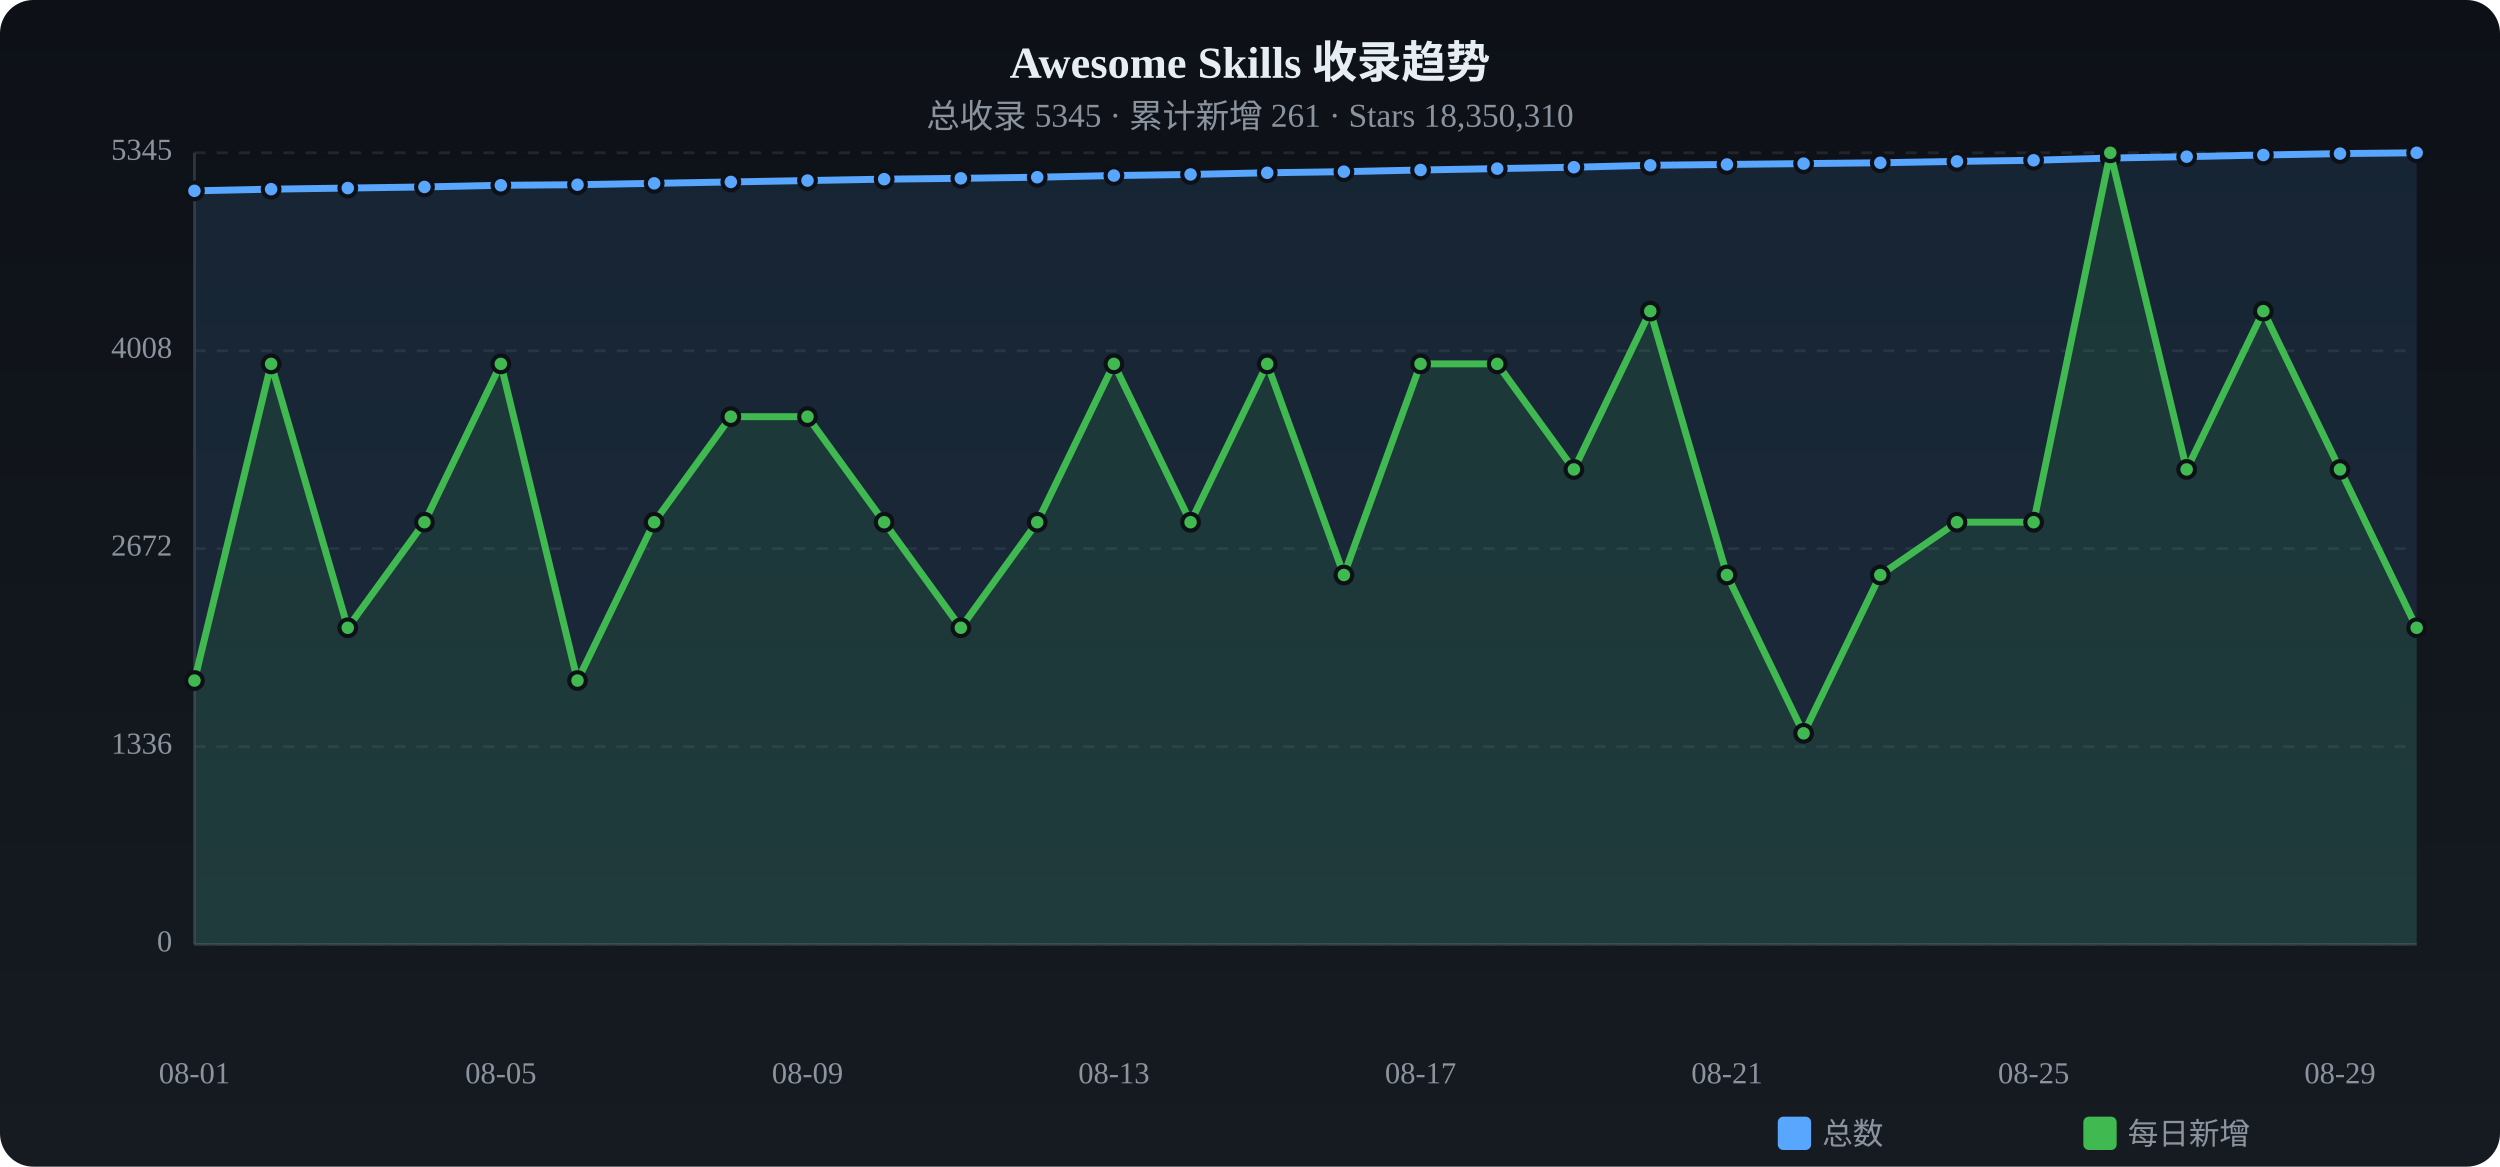
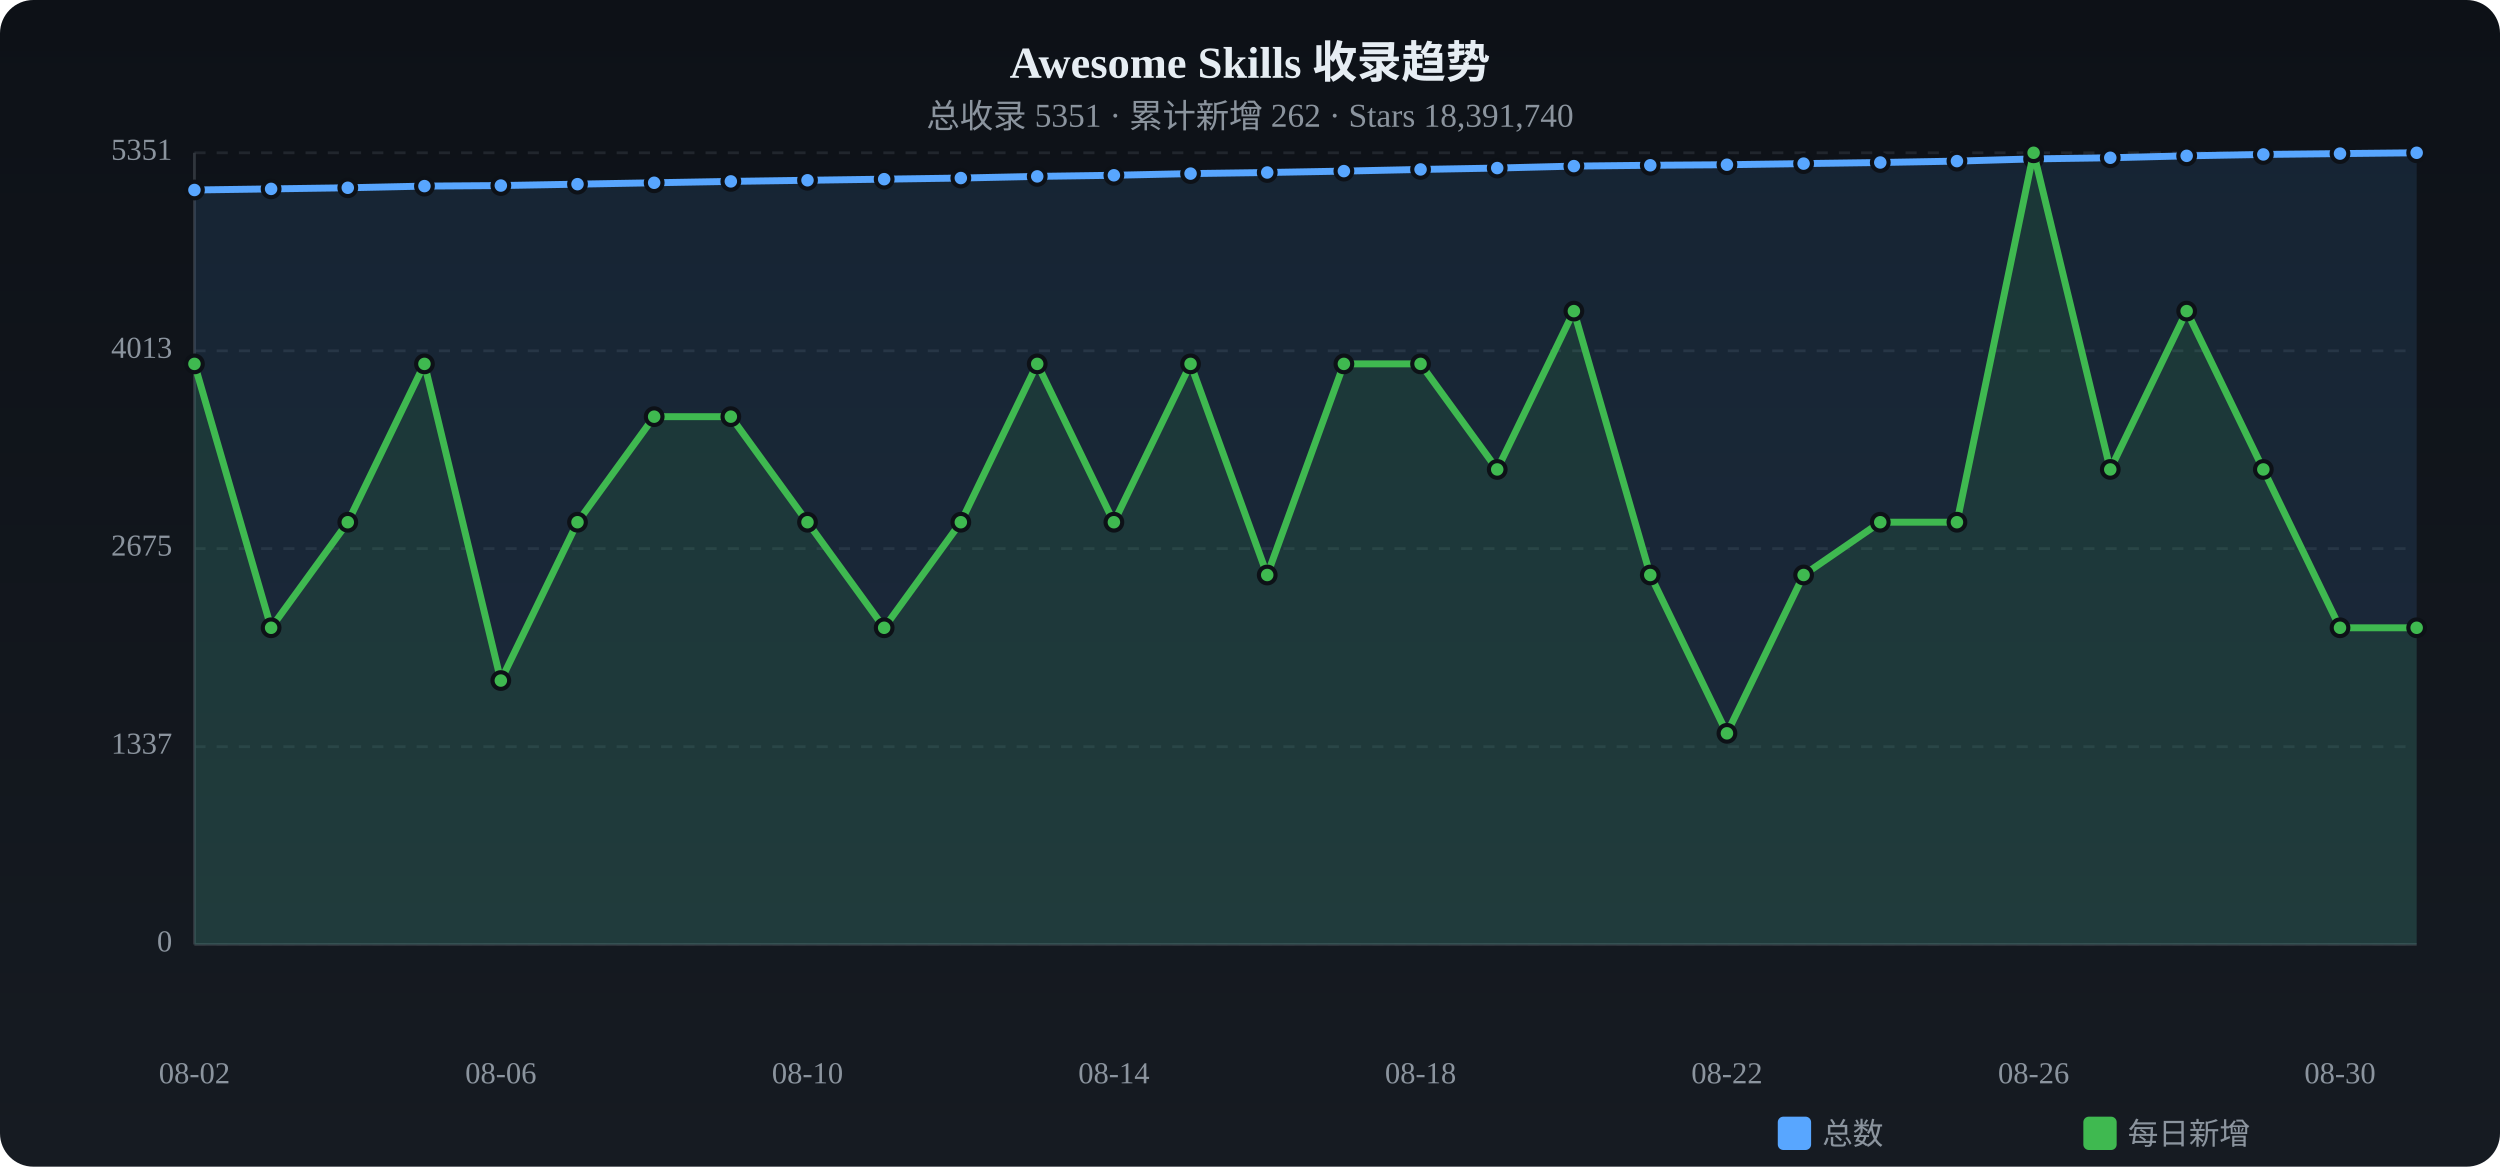
<svg xmlns="http://www.w3.org/2000/svg" viewBox="0 0 900 420" width="900" height="420">
  <defs>
    <linearGradient id="tbg" x1="0%" y1="0%" x2="0%" y2="100%">
      <stop offset="0%" stop-color="#0d1117" />
      <stop offset="100%" stop-color="#161b22" />
    </linearGradient>
  </defs>
  <rect width="900" height="420" rx="12" fill="url(#tbg)" />
  <text x="450.0" y="28" text-anchor="middle" fill="#e6edf3" font-size="16" font-weight="bold">Awesome Skills 收录趋势</text>
-   <text x="450.0" y="46" text-anchor="middle" fill="#8b949e" font-size="12">总收录 5345 · 累计新增 261 · Stars 18,350,310</text>
+   <text x="450.0" y="46" text-anchor="middle" fill="#8b949e" font-size="12">总收录 5351 · 累计新增 262 · Stars 18,391,740</text>
  <text x="62" y="340.0" text-anchor="end" fill="#8b949e" font-size="11" dominant-baseline="middle">0</text>
  <line x1="70" y1="340.0" x2="870" y2="340.0" stroke="#21262d" stroke-dasharray="4 4" />
-   <text x="62" y="268.8" text-anchor="end" fill="#8b949e" font-size="11" dominant-baseline="middle">1336</text>
+   <text x="62" y="268.8" text-anchor="end" fill="#8b949e" font-size="11" dominant-baseline="middle">1337</text>
  <line x1="70" y1="268.8" x2="870" y2="268.8" stroke="#21262d" stroke-dasharray="4 4" />
-   <text x="62" y="197.5" text-anchor="end" fill="#8b949e" font-size="11" dominant-baseline="middle">2672</text>
+   <text x="62" y="197.5" text-anchor="end" fill="#8b949e" font-size="11" dominant-baseline="middle">2675</text>
  <line x1="70" y1="197.5" x2="870" y2="197.5" stroke="#21262d" stroke-dasharray="4 4" />
-   <text x="62" y="126.3" text-anchor="end" fill="#8b949e" font-size="11" dominant-baseline="middle">4008</text>
+   <text x="62" y="126.3" text-anchor="end" fill="#8b949e" font-size="11" dominant-baseline="middle">4013</text>
  <line x1="70" y1="126.3" x2="870" y2="126.3" stroke="#21262d" stroke-dasharray="4 4" />
-   <text x="62" y="55.0" text-anchor="end" fill="#8b949e" font-size="11" dominant-baseline="middle">5345</text>
+   <text x="62" y="55.0" text-anchor="end" fill="#8b949e" font-size="11" dominant-baseline="middle">5351</text>
  <line x1="70" y1="55.0" x2="870" y2="55.0" stroke="#21262d" stroke-dasharray="4 4" />
  <line x1="70" y1="55" x2="70" y2="340" stroke="#30363d" />
  <line x1="70" y1="340" x2="870" y2="340" stroke="#30363d" />
-   <path d="M70.0,68.7 L97.6,68.1 L125.2,67.7 L152.8,67.3 L180.3,66.7 L207.9,66.5 L235.5,66.0 L263.1,65.5 L290.7,65.0 L318.3,64.5 L345.9,64.2 L373.4,63.8 L401.0,63.2 L428.6,62.8 L456.2,62.2 L483.8,61.8 L511.4,61.2 L539.0,60.7 L566.6,60.2 L594.1,59.5 L621.7,59.2 L649.3,58.9 L676.9,58.6 L704.5,58.1 L732.1,57.7 L759.7,56.9 L787.2,56.4 L814.8,55.8 L842.4,55.3 L870.0,55.0 L870.0,340 L70.0,340 Z" fill="#58a6ff" opacity="0.12" />
-   <polyline points="70.0,68.7 97.6,68.1 125.2,67.7 152.8,67.3 180.3,66.7 207.9,66.5 235.5,66.0 263.1,65.5 290.7,65.0 318.3,64.5 345.9,64.2 373.4,63.8 401.0,63.2 428.6,62.8 456.2,62.2 483.8,61.8 511.4,61.2 539.0,60.7 566.6,60.2 594.1,59.5 621.7,59.2 649.3,58.9 676.9,58.6 704.5,58.1 732.1,57.7 759.7,56.9 787.2,56.4 814.8,55.8 842.4,55.3 870.0,55.0" fill="none" stroke="#58a6ff" stroke-width="2.5" stroke-linecap="round" stroke-linejoin="round" />
-   <circle cx="70.0" cy="68.7" r="3" fill="#58a6ff" stroke="#0d1117" stroke-width="1.5" />
-   <circle cx="97.6" cy="68.1" r="3" fill="#58a6ff" stroke="#0d1117" stroke-width="1.5" />
-   <circle cx="125.2" cy="67.7" r="3" fill="#58a6ff" stroke="#0d1117" stroke-width="1.5" />
-   <circle cx="152.8" cy="67.3" r="3" fill="#58a6ff" stroke="#0d1117" stroke-width="1.5" />
-   <circle cx="180.3" cy="66.7" r="3" fill="#58a6ff" stroke="#0d1117" stroke-width="1.5" />
-   <circle cx="207.9" cy="66.5" r="3" fill="#58a6ff" stroke="#0d1117" stroke-width="1.5" />
-   <circle cx="235.5" cy="66.0" r="3" fill="#58a6ff" stroke="#0d1117" stroke-width="1.5" />
-   <circle cx="263.1" cy="65.5" r="3" fill="#58a6ff" stroke="#0d1117" stroke-width="1.5" />
-   <circle cx="290.7" cy="65.0" r="3" fill="#58a6ff" stroke="#0d1117" stroke-width="1.5" />
+   <path d="M70.0,68.4 L97.6,68.0 L125.2,67.6 L152.8,67.0 L180.3,66.8 L207.9,66.3 L235.5,65.8 L263.1,65.3 L290.7,64.9 L318.3,64.5 L345.9,64.1 L373.4,63.5 L401.0,63.1 L428.6,62.5 L456.2,62.1 L483.8,61.6 L511.4,61.0 L539.0,60.5 L566.6,59.8 L594.1,59.5 L621.7,59.3 L649.3,58.9 L676.9,58.5 L704.5,58.0 L732.1,57.2 L759.7,56.8 L787.2,56.1 L814.8,55.6 L842.4,55.3 L870.0,55.0 L870.0,340 L70.0,340 Z" fill="#58a6ff" opacity="0.12" />
+   <polyline points="70.0,68.4 97.6,68.0 125.2,67.6 152.8,67.0 180.3,66.8 207.9,66.3 235.5,65.8 263.1,65.3 290.7,64.9 318.3,64.5 345.9,64.1 373.4,63.5 401.0,63.1 428.6,62.5 456.2,62.1 483.8,61.6 511.4,61.0 539.0,60.5 566.6,59.8 594.1,59.5 621.7,59.3 649.3,58.9 676.9,58.5 704.5,58.0 732.1,57.2 759.7,56.8 787.2,56.1 814.8,55.6 842.4,55.3 870.0,55.0" fill="none" stroke="#58a6ff" stroke-width="2.5" stroke-linecap="round" stroke-linejoin="round" />
+   <circle cx="70.0" cy="68.4" r="3" fill="#58a6ff" stroke="#0d1117" stroke-width="1.5" />
+   <circle cx="97.6" cy="68.0" r="3" fill="#58a6ff" stroke="#0d1117" stroke-width="1.5" />
+   <circle cx="125.2" cy="67.6" r="3" fill="#58a6ff" stroke="#0d1117" stroke-width="1.5" />
+   <circle cx="152.8" cy="67.0" r="3" fill="#58a6ff" stroke="#0d1117" stroke-width="1.5" />
+   <circle cx="180.3" cy="66.8" r="3" fill="#58a6ff" stroke="#0d1117" stroke-width="1.5" />
+   <circle cx="207.9" cy="66.3" r="3" fill="#58a6ff" stroke="#0d1117" stroke-width="1.5" />
+   <circle cx="235.5" cy="65.8" r="3" fill="#58a6ff" stroke="#0d1117" stroke-width="1.5" />
+   <circle cx="263.1" cy="65.3" r="3" fill="#58a6ff" stroke="#0d1117" stroke-width="1.5" />
+   <circle cx="290.7" cy="64.9" r="3" fill="#58a6ff" stroke="#0d1117" stroke-width="1.5" />
  <circle cx="318.3" cy="64.5" r="3" fill="#58a6ff" stroke="#0d1117" stroke-width="1.5" />
-   <circle cx="345.9" cy="64.2" r="3" fill="#58a6ff" stroke="#0d1117" stroke-width="1.5" />
-   <circle cx="373.4" cy="63.8" r="3" fill="#58a6ff" stroke="#0d1117" stroke-width="1.5" />
-   <circle cx="401.0" cy="63.2" r="3" fill="#58a6ff" stroke="#0d1117" stroke-width="1.5" />
-   <circle cx="428.6" cy="62.8" r="3" fill="#58a6ff" stroke="#0d1117" stroke-width="1.5" />
-   <circle cx="456.2" cy="62.2" r="3" fill="#58a6ff" stroke="#0d1117" stroke-width="1.5" />
-   <circle cx="483.8" cy="61.8" r="3" fill="#58a6ff" stroke="#0d1117" stroke-width="1.5" />
-   <circle cx="511.4" cy="61.2" r="3" fill="#58a6ff" stroke="#0d1117" stroke-width="1.5" />
-   <circle cx="539.0" cy="60.7" r="3" fill="#58a6ff" stroke="#0d1117" stroke-width="1.5" />
-   <circle cx="566.6" cy="60.2" r="3" fill="#58a6ff" stroke="#0d1117" stroke-width="1.5" />
+   <circle cx="345.9" cy="64.1" r="3" fill="#58a6ff" stroke="#0d1117" stroke-width="1.5" />
+   <circle cx="373.4" cy="63.5" r="3" fill="#58a6ff" stroke="#0d1117" stroke-width="1.5" />
+   <circle cx="401.0" cy="63.1" r="3" fill="#58a6ff" stroke="#0d1117" stroke-width="1.5" />
+   <circle cx="428.6" cy="62.5" r="3" fill="#58a6ff" stroke="#0d1117" stroke-width="1.5" />
+   <circle cx="456.2" cy="62.1" r="3" fill="#58a6ff" stroke="#0d1117" stroke-width="1.5" />
+   <circle cx="483.8" cy="61.6" r="3" fill="#58a6ff" stroke="#0d1117" stroke-width="1.5" />
+   <circle cx="511.4" cy="61.0" r="3" fill="#58a6ff" stroke="#0d1117" stroke-width="1.5" />
+   <circle cx="539.0" cy="60.5" r="3" fill="#58a6ff" stroke="#0d1117" stroke-width="1.5" />
+   <circle cx="566.6" cy="59.8" r="3" fill="#58a6ff" stroke="#0d1117" stroke-width="1.5" />
  <circle cx="594.1" cy="59.5" r="3" fill="#58a6ff" stroke="#0d1117" stroke-width="1.5" />
-   <circle cx="621.7" cy="59.2" r="3" fill="#58a6ff" stroke="#0d1117" stroke-width="1.5" />
+   <circle cx="621.7" cy="59.3" r="3" fill="#58a6ff" stroke="#0d1117" stroke-width="1.5" />
  <circle cx="649.3" cy="58.9" r="3" fill="#58a6ff" stroke="#0d1117" stroke-width="1.5" />
-   <circle cx="676.9" cy="58.6" r="3" fill="#58a6ff" stroke="#0d1117" stroke-width="1.5" />
-   <circle cx="704.5" cy="58.1" r="3" fill="#58a6ff" stroke="#0d1117" stroke-width="1.5" />
-   <circle cx="732.1" cy="57.7" r="3" fill="#58a6ff" stroke="#0d1117" stroke-width="1.5" />
-   <circle cx="759.7" cy="56.9" r="3" fill="#58a6ff" stroke="#0d1117" stroke-width="1.5" />
-   <circle cx="787.2" cy="56.4" r="3" fill="#58a6ff" stroke="#0d1117" stroke-width="1.5" />
-   <circle cx="814.8" cy="55.8" r="3" fill="#58a6ff" stroke="#0d1117" stroke-width="1.5" />
+   <circle cx="676.9" cy="58.5" r="3" fill="#58a6ff" stroke="#0d1117" stroke-width="1.5" />
+   <circle cx="704.5" cy="58.0" r="3" fill="#58a6ff" stroke="#0d1117" stroke-width="1.5" />
+   <circle cx="732.1" cy="57.2" r="3" fill="#58a6ff" stroke="#0d1117" stroke-width="1.5" />
+   <circle cx="759.7" cy="56.8" r="3" fill="#58a6ff" stroke="#0d1117" stroke-width="1.5" />
+   <circle cx="787.2" cy="56.1" r="3" fill="#58a6ff" stroke="#0d1117" stroke-width="1.5" />
+   <circle cx="814.8" cy="55.6" r="3" fill="#58a6ff" stroke="#0d1117" stroke-width="1.5" />
  <circle cx="842.4" cy="55.3" r="3" fill="#58a6ff" stroke="#0d1117" stroke-width="1.5" />
  <circle cx="870.0" cy="55.0" r="3" fill="#58a6ff" stroke="#0d1117" stroke-width="1.5" />
-   <path d="M70.0,245.0 L97.6,131.0 L125.2,226.0 L152.8,188.0 L180.3,131.0 L207.9,245.0 L235.5,188.0 L263.1,150.0 L290.7,150.0 L318.3,188.0 L345.9,226.0 L373.4,188.0 L401.0,131.0 L428.6,188.0 L456.2,131.0 L483.8,207.0 L511.4,131.0 L539.0,131.0 L566.6,169.0 L594.1,112.0 L621.7,207.0 L649.3,264.0 L676.9,207.0 L704.5,188.0 L732.1,188.0 L759.7,55.0 L787.2,169.0 L814.8,112.0 L842.4,169.0 L870.0,226.0 L870.0,340 L70.0,340 Z" fill="#3fb950" opacity="0.12" />
-   <polyline points="70.0,245.0 97.6,131.0 125.2,226.0 152.8,188.0 180.3,131.0 207.9,245.0 235.5,188.0 263.1,150.0 290.7,150.0 318.3,188.0 345.9,226.0 373.4,188.0 401.0,131.0 428.6,188.0 456.2,131.0 483.8,207.0 511.4,131.0 539.0,131.0 566.6,169.0 594.1,112.0 621.7,207.0 649.3,264.0 676.9,207.0 704.5,188.0 732.1,188.0 759.7,55.0 787.2,169.0 814.8,112.0 842.4,169.0 870.0,226.0" fill="none" stroke="#3fb950" stroke-width="2.5" stroke-linecap="round" stroke-linejoin="round" />
-   <circle cx="70.0" cy="245.0" r="3" fill="#3fb950" stroke="#0d1117" stroke-width="1.5" />
-   <circle cx="97.6" cy="131.0" r="3" fill="#3fb950" stroke="#0d1117" stroke-width="1.5" />
-   <circle cx="125.2" cy="226.0" r="3" fill="#3fb950" stroke="#0d1117" stroke-width="1.5" />
-   <circle cx="152.8" cy="188.0" r="3" fill="#3fb950" stroke="#0d1117" stroke-width="1.5" />
-   <circle cx="180.3" cy="131.0" r="3" fill="#3fb950" stroke="#0d1117" stroke-width="1.5" />
-   <circle cx="207.9" cy="245.0" r="3" fill="#3fb950" stroke="#0d1117" stroke-width="1.5" />
-   <circle cx="235.5" cy="188.0" r="3" fill="#3fb950" stroke="#0d1117" stroke-width="1.5" />
+   <path d="M70.0,131.0 L97.6,226.0 L125.2,188.0 L152.8,131.0 L180.3,245.0 L207.9,188.0 L235.5,150.0 L263.1,150.0 L290.7,188.0 L318.3,226.0 L345.9,188.0 L373.4,131.0 L401.0,188.0 L428.6,131.0 L456.2,207.0 L483.8,131.0 L511.4,131.0 L539.0,169.0 L566.6,112.0 L594.1,207.0 L621.7,264.0 L649.3,207.0 L676.9,188.0 L704.5,188.0 L732.1,55.0 L759.7,169.0 L787.2,112.0 L814.8,169.0 L842.4,226.0 L870.0,226.0 L870.0,340 L70.0,340 Z" fill="#3fb950" opacity="0.12" />
+   <polyline points="70.0,131.0 97.6,226.0 125.2,188.0 152.8,131.0 180.3,245.0 207.9,188.0 235.5,150.0 263.1,150.0 290.7,188.0 318.3,226.0 345.9,188.0 373.4,131.0 401.0,188.0 428.6,131.0 456.2,207.0 483.8,131.0 511.4,131.0 539.0,169.0 566.6,112.0 594.1,207.0 621.7,264.0 649.3,207.0 676.9,188.0 704.5,188.0 732.1,55.0 759.7,169.0 787.2,112.0 814.8,169.0 842.4,226.0 870.0,226.0" fill="none" stroke="#3fb950" stroke-width="2.5" stroke-linecap="round" stroke-linejoin="round" />
+   <circle cx="70.0" cy="131.0" r="3" fill="#3fb950" stroke="#0d1117" stroke-width="1.5" />
+   <circle cx="97.6" cy="226.0" r="3" fill="#3fb950" stroke="#0d1117" stroke-width="1.5" />
+   <circle cx="125.2" cy="188.0" r="3" fill="#3fb950" stroke="#0d1117" stroke-width="1.5" />
+   <circle cx="152.8" cy="131.0" r="3" fill="#3fb950" stroke="#0d1117" stroke-width="1.5" />
+   <circle cx="180.3" cy="245.0" r="3" fill="#3fb950" stroke="#0d1117" stroke-width="1.5" />
+   <circle cx="207.9" cy="188.0" r="3" fill="#3fb950" stroke="#0d1117" stroke-width="1.5" />
+   <circle cx="235.5" cy="150.0" r="3" fill="#3fb950" stroke="#0d1117" stroke-width="1.5" />
  <circle cx="263.1" cy="150.0" r="3" fill="#3fb950" stroke="#0d1117" stroke-width="1.5" />
-   <circle cx="290.7" cy="150.0" r="3" fill="#3fb950" stroke="#0d1117" stroke-width="1.5" />
-   <circle cx="318.3" cy="188.0" r="3" fill="#3fb950" stroke="#0d1117" stroke-width="1.5" />
-   <circle cx="345.9" cy="226.0" r="3" fill="#3fb950" stroke="#0d1117" stroke-width="1.5" />
-   <circle cx="373.4" cy="188.0" r="3" fill="#3fb950" stroke="#0d1117" stroke-width="1.5" />
-   <circle cx="401.0" cy="131.0" r="3" fill="#3fb950" stroke="#0d1117" stroke-width="1.5" />
-   <circle cx="428.6" cy="188.0" r="3" fill="#3fb950" stroke="#0d1117" stroke-width="1.5" />
-   <circle cx="456.2" cy="131.0" r="3" fill="#3fb950" stroke="#0d1117" stroke-width="1.5" />
-   <circle cx="483.8" cy="207.0" r="3" fill="#3fb950" stroke="#0d1117" stroke-width="1.5" />
+   <circle cx="290.7" cy="188.0" r="3" fill="#3fb950" stroke="#0d1117" stroke-width="1.5" />
+   <circle cx="318.3" cy="226.0" r="3" fill="#3fb950" stroke="#0d1117" stroke-width="1.5" />
+   <circle cx="345.9" cy="188.0" r="3" fill="#3fb950" stroke="#0d1117" stroke-width="1.5" />
+   <circle cx="373.4" cy="131.0" r="3" fill="#3fb950" stroke="#0d1117" stroke-width="1.5" />
+   <circle cx="401.0" cy="188.0" r="3" fill="#3fb950" stroke="#0d1117" stroke-width="1.5" />
+   <circle cx="428.6" cy="131.0" r="3" fill="#3fb950" stroke="#0d1117" stroke-width="1.5" />
+   <circle cx="456.2" cy="207.0" r="3" fill="#3fb950" stroke="#0d1117" stroke-width="1.5" />
+   <circle cx="483.8" cy="131.0" r="3" fill="#3fb950" stroke="#0d1117" stroke-width="1.5" />
  <circle cx="511.4" cy="131.0" r="3" fill="#3fb950" stroke="#0d1117" stroke-width="1.5" />
-   <circle cx="539.0" cy="131.0" r="3" fill="#3fb950" stroke="#0d1117" stroke-width="1.5" />
-   <circle cx="566.6" cy="169.0" r="3" fill="#3fb950" stroke="#0d1117" stroke-width="1.5" />
-   <circle cx="594.1" cy="112.0" r="3" fill="#3fb950" stroke="#0d1117" stroke-width="1.5" />
-   <circle cx="621.7" cy="207.0" r="3" fill="#3fb950" stroke="#0d1117" stroke-width="1.5" />
-   <circle cx="649.3" cy="264.0" r="3" fill="#3fb950" stroke="#0d1117" stroke-width="1.5" />
-   <circle cx="676.9" cy="207.0" r="3" fill="#3fb950" stroke="#0d1117" stroke-width="1.5" />
+   <circle cx="539.0" cy="169.0" r="3" fill="#3fb950" stroke="#0d1117" stroke-width="1.5" />
+   <circle cx="566.6" cy="112.0" r="3" fill="#3fb950" stroke="#0d1117" stroke-width="1.5" />
+   <circle cx="594.1" cy="207.0" r="3" fill="#3fb950" stroke="#0d1117" stroke-width="1.5" />
+   <circle cx="621.7" cy="264.0" r="3" fill="#3fb950" stroke="#0d1117" stroke-width="1.5" />
+   <circle cx="649.3" cy="207.0" r="3" fill="#3fb950" stroke="#0d1117" stroke-width="1.5" />
+   <circle cx="676.9" cy="188.0" r="3" fill="#3fb950" stroke="#0d1117" stroke-width="1.5" />
  <circle cx="704.5" cy="188.0" r="3" fill="#3fb950" stroke="#0d1117" stroke-width="1.5" />
-   <circle cx="732.1" cy="188.0" r="3" fill="#3fb950" stroke="#0d1117" stroke-width="1.5" />
-   <circle cx="759.7" cy="55.0" r="3" fill="#3fb950" stroke="#0d1117" stroke-width="1.5" />
-   <circle cx="787.2" cy="169.0" r="3" fill="#3fb950" stroke="#0d1117" stroke-width="1.5" />
-   <circle cx="814.8" cy="112.0" r="3" fill="#3fb950" stroke="#0d1117" stroke-width="1.5" />
-   <circle cx="842.4" cy="169.0" r="3" fill="#3fb950" stroke="#0d1117" stroke-width="1.5" />
+   <circle cx="732.1" cy="55.0" r="3" fill="#3fb950" stroke="#0d1117" stroke-width="1.5" />
+   <circle cx="759.7" cy="169.0" r="3" fill="#3fb950" stroke="#0d1117" stroke-width="1.5" />
+   <circle cx="787.2" cy="112.0" r="3" fill="#3fb950" stroke="#0d1117" stroke-width="1.5" />
+   <circle cx="814.8" cy="169.0" r="3" fill="#3fb950" stroke="#0d1117" stroke-width="1.5" />
+   <circle cx="842.4" cy="226.0" r="3" fill="#3fb950" stroke="#0d1117" stroke-width="1.5" />
  <circle cx="870.0" cy="226.0" r="3" fill="#3fb950" stroke="#0d1117" stroke-width="1.5" />
-   <text x="70.0" y="390" text-anchor="middle" fill="#8b949e" font-size="11">08-01</text>
-   <text x="180.3" y="390" text-anchor="middle" fill="#8b949e" font-size="11">08-05</text>
-   <text x="290.7" y="390" text-anchor="middle" fill="#8b949e" font-size="11">08-09</text>
-   <text x="401.0" y="390" text-anchor="middle" fill="#8b949e" font-size="11">08-13</text>
-   <text x="511.4" y="390" text-anchor="middle" fill="#8b949e" font-size="11">08-17</text>
-   <text x="621.7" y="390" text-anchor="middle" fill="#8b949e" font-size="11">08-21</text>
-   <text x="732.1" y="390" text-anchor="middle" fill="#8b949e" font-size="11">08-25</text>
-   <text x="842.4" y="390" text-anchor="middle" fill="#8b949e" font-size="11">08-29</text>
+   <text x="70.0" y="390" text-anchor="middle" fill="#8b949e" font-size="11">08-02</text>
+   <text x="180.3" y="390" text-anchor="middle" fill="#8b949e" font-size="11">08-06</text>
+   <text x="290.7" y="390" text-anchor="middle" fill="#8b949e" font-size="11">08-10</text>
+   <text x="401.0" y="390" text-anchor="middle" fill="#8b949e" font-size="11">08-14</text>
+   <text x="511.4" y="390" text-anchor="middle" fill="#8b949e" font-size="11">08-18</text>
+   <text x="621.7" y="390" text-anchor="middle" fill="#8b949e" font-size="11">08-22</text>
+   <text x="732.1" y="390" text-anchor="middle" fill="#8b949e" font-size="11">08-26</text>
+   <text x="842.4" y="390" text-anchor="middle" fill="#8b949e" font-size="11">08-30</text>
  <rect x="640" y="402" width="12" height="12" rx="2" fill="#58a6ff" />
  <text x="656" y="412" fill="#8b949e" font-size="11">总数</text>
  <rect x="750" y="402" width="12" height="12" rx="2" fill="#3fb950" />
  <text x="766" y="412" fill="#8b949e" font-size="11">每日新增</text>
</svg>
